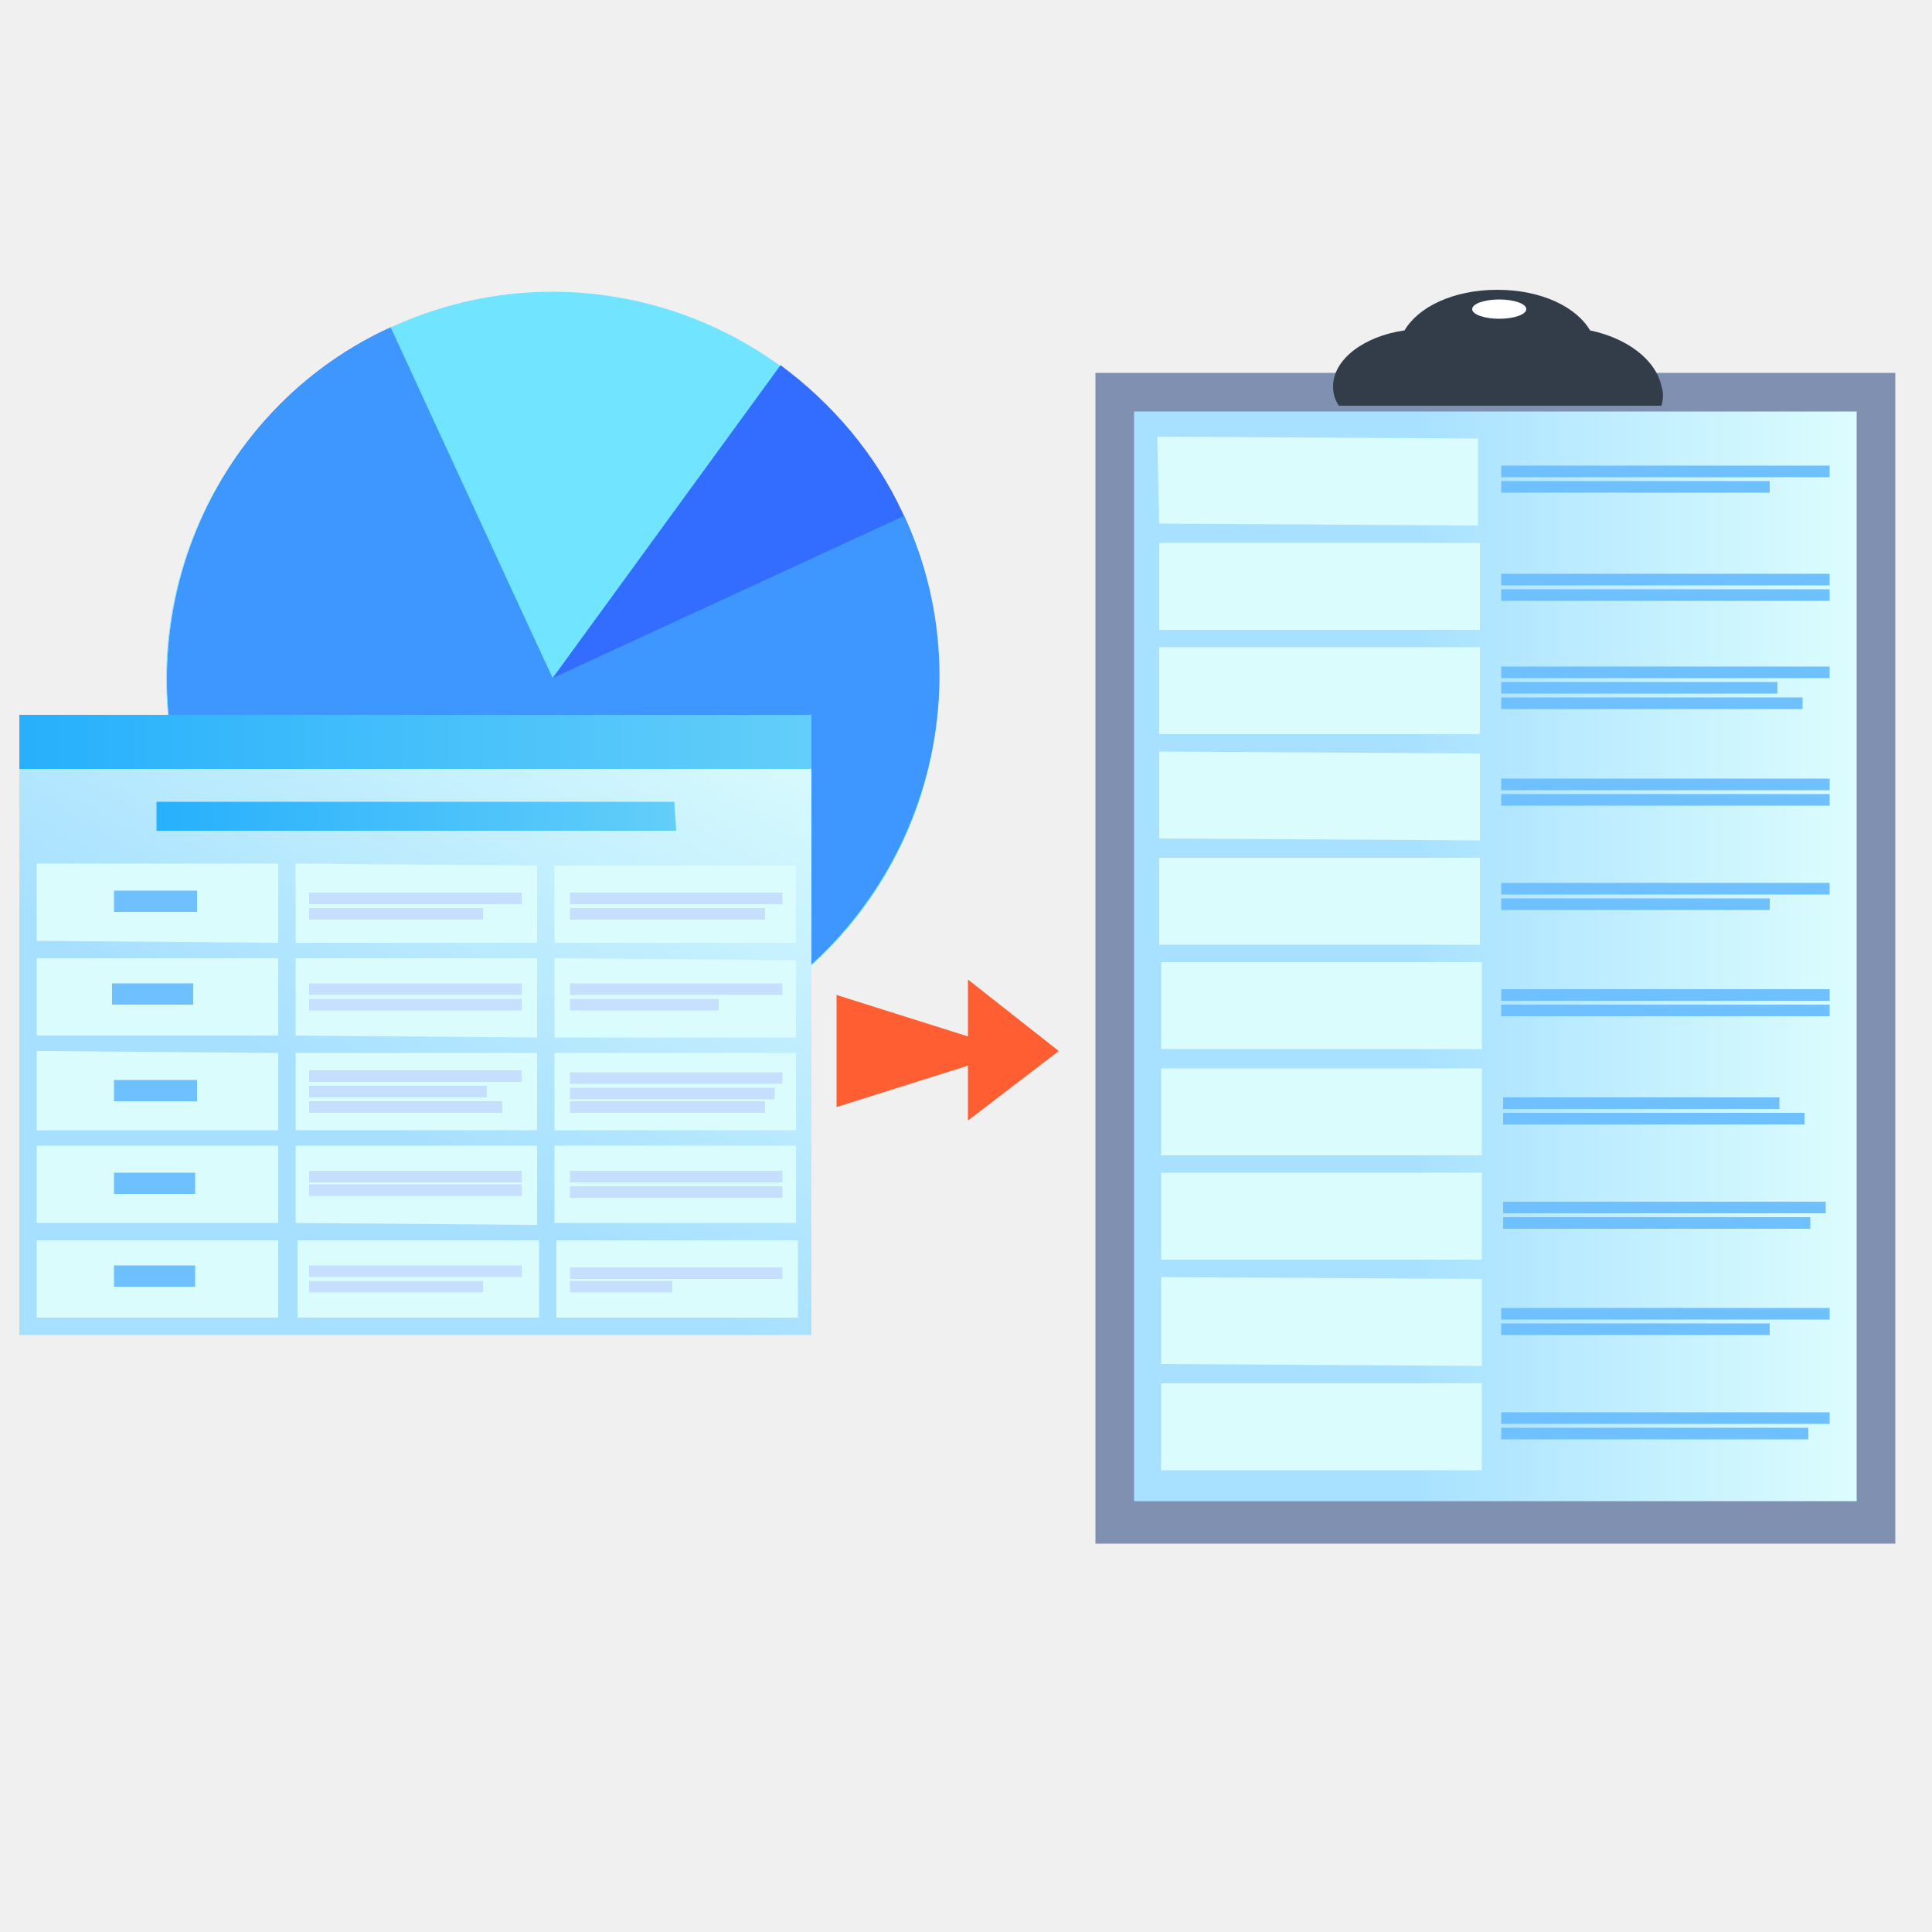
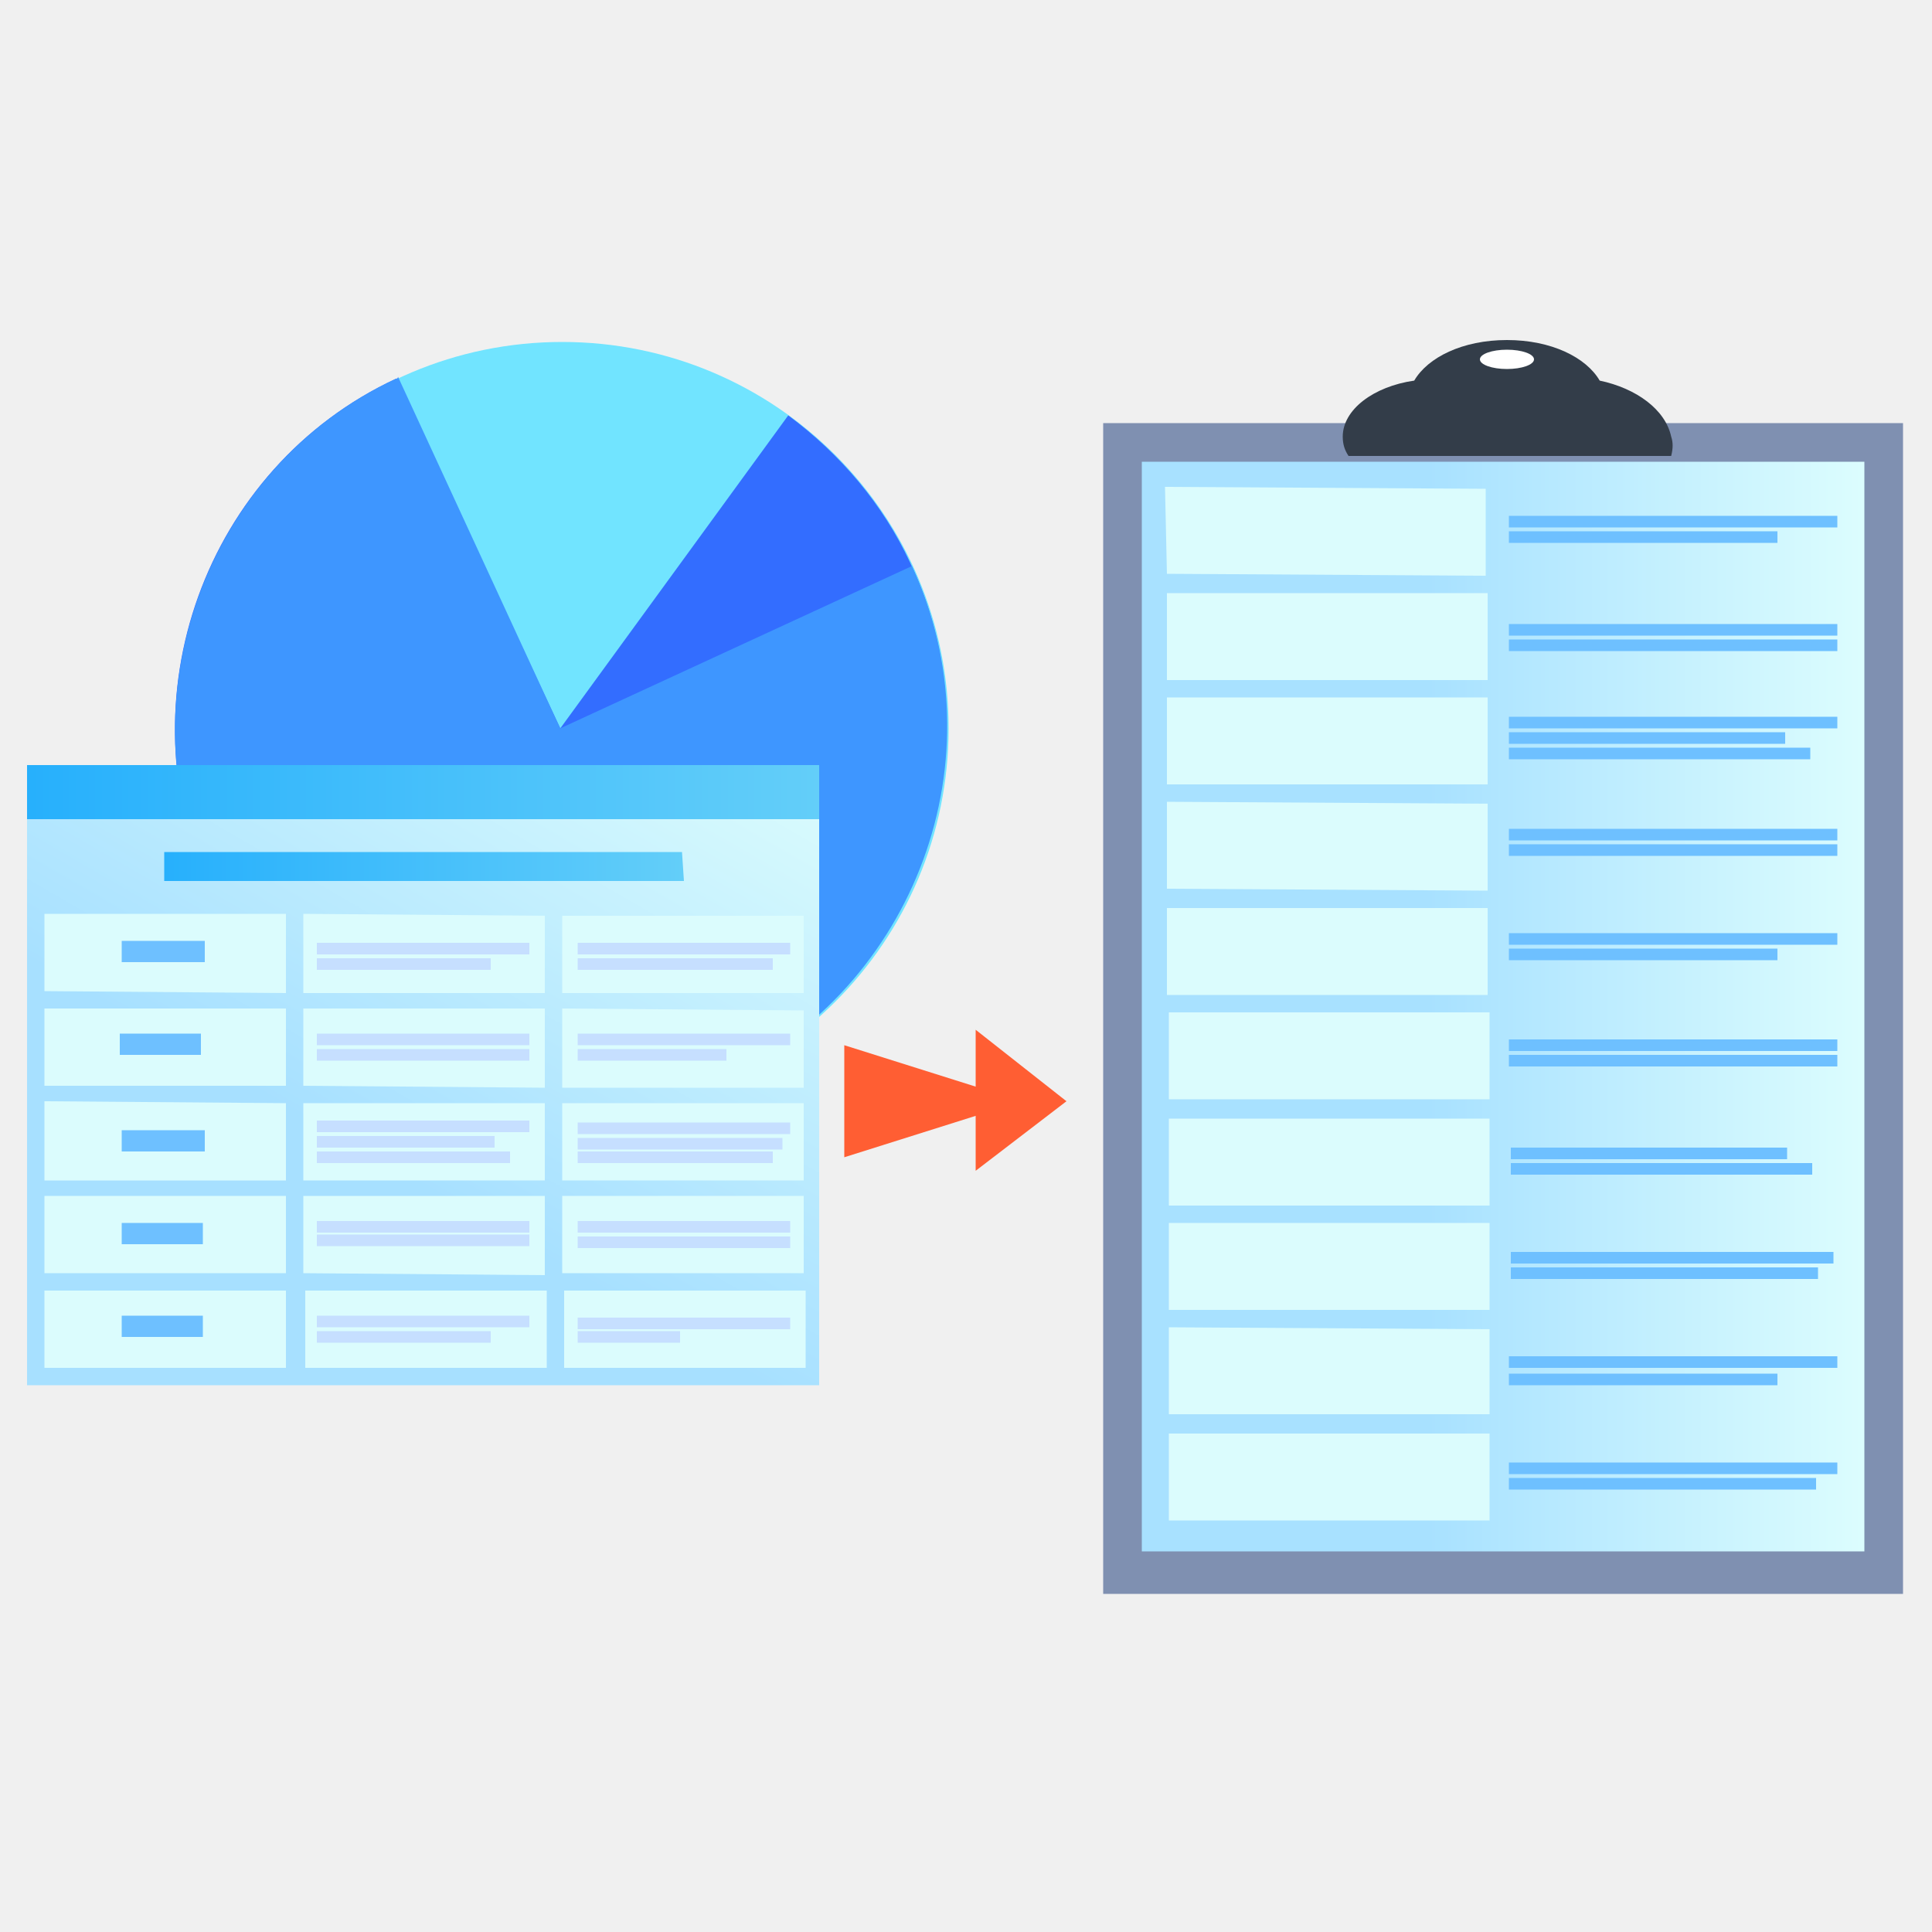
<svg xmlns="http://www.w3.org/2000/svg" version="1.1" id="Layer_1" x="0px" y="0px" viewBox="0 0 100 100" style="enable-background:new 0 0 100 100;" xml:space="preserve">
  <style type="text/css">
	.st0{fill:#71E4FF;}
	.st1{fill:#336DFF;}
	.st2{fill:#3E96FF;}
	.st3{fill:#7F90B1;}
	.st4{fill:url(#SVGID_1_);}
	.st5{fill:#DBFCFD;}
	.st6{fill:#6EC0FF;}
	.st7{fill:#FF5E33;}
- 	.st8{fill:url(#SVGID_00000003795710180917922410000008496113406445129645_);}
- 	.st9{fill:url(#SVGID_00000147906099375512063310000015646591059530375602_);}
- 	.st10{fill:url(#SVGID_00000018928949782243735650000004785102707176640162_);}
+ 	.st8{fill:url(#SVGID_00000001631371936328352620000010493392905248278666_);}
+ 	.st9{fill:url(#SVGID_00000037659104198675270250000014372115804886672019_);}
+ 	.st10{fill:url(#SVGID_00000106835406998782244820000002285290089740087464_);}
	.st11{fill:#C6DFFF;}
	.st12{fill:#333D49;}
	.st13{fill:#FFFFFF;}
</style>
-   <ellipse transform="matrix(0.905 -0.4253 0.4253 0.905 -12.2031 15.5028)" class="st0" cx="28.6" cy="35.1" rx="20" ry="20" />
-   <path class="st1" d="M28.6,35.1l11.8-16.2c2.7,2,4.9,4.6,6.3,7.6c4.7,9.9,0.3,21.9-9.6,26.6s-22,0.3-26.6-9.6S10.2,21.6,20.1,17  L28.6,35.1z" />
-   <path class="st2" d="M28.6,35.1l18.2-8.4c4.6,9.9,0.2,21.8-9.7,26.5c-9.9,4.7-22,0.3-26.6-9.6S10.2,21.6,20.1,17c0,0,0.1,0,0.1-0.1  L28.6,35.1z" />
-   <rect x="56.7" y="19.3" class="st3" width="41.4" height="60.6" />
-   <linearGradient id="SVGID_1_" gradientUnits="userSpaceOnUse" x1="58.68" y1="52.5" x2="96.07" y2="52.5" gradientTransform="matrix(1 0 0 -1 0 102)">
-     <stop offset="0.394" style="stop-color:#A8E1FF" />
-     <stop offset="1" style="stop-color:#DCFDFE" />
-   </linearGradient>
-   <rect x="58.7" y="21.3" class="st4" width="37.4" height="56.4" />
  <g>
-     <polygon class="st5" points="76.5,27.2 60,27.1 59.9,22.6 76.5,22.7  " />
-     <polygon class="st5" points="76.6,32.6 60,32.6 60,28.1 76.6,28.1  " />
-     <polygon class="st5" points="76.6,38 60,38 60,33.5 76.6,33.5  " />
-     <polygon class="st5" points="76.6,43.5 60,43.4 60,38.9 76.6,39  " />
-     <polygon class="st5" points="76.6,48.9 60,48.9 60,44.4 76.6,44.4  " />
-     <polygon class="st5" points="76.7,54.3 60.1,54.3 60.1,49.8 76.7,49.8  " />
+     <ellipse class="st0" cx="29.1" cy="37.7" rx="20" ry="20" />
+     <path class="st1" d="M29,37.7l11.8-16.2c2.7,2,4.9,4.6,6.3,7.6c4.7,9.9,0.3,21.9-9.6,26.6s-22,0.3-26.6-9.6s-0.3-21.9,9.6-26.5   L29,37.7z" />
+     <path class="st2" d="M29,37.7l18.2-8.4c4.6,9.9,0.2,21.8-9.7,26.5s-22,0.3-26.6-9.6s-0.3-22,9.6-26.6c0,0,0.1,0,0.1-0.1L29,37.7z" />
+     <rect x="57.1" y="21.9" class="st3" width="41.4" height="60.6" />
+     <linearGradient id="SVGID_1_" gradientUnits="userSpaceOnUse" x1="59.15" y1="1030.05" x2="96.55" y2="1030.05" gradientTransform="matrix(1 0 0 1 0 -978)">
+       <stop offset="0.394" style="stop-color:#A8E1FF" />
+       <stop offset="1" style="stop-color:#DCFDFE" />
+     </linearGradient>
+     <rect x="59.1" y="23.9" class="st4" width="37.4" height="56.4" />
+     <g>
+       <polygon class="st5" points="76.9,29.8 60.4,29.7 60.3,25.2 76.9,25.3   " />
+       <polygon class="st5" points="77,35.2 60.4,35.2 60.4,30.7 77,30.7   " />
+       <polygon class="st5" points="77,40.6 60.4,40.6 60.4,36.1 77,36.1   " />
+       <polygon class="st5" points="77,46.1 60.4,46 60.4,41.5 77,41.6   " />
+       <polygon class="st5" points="77,51.5 60.4,51.5 60.4,47 77,47   " />
+       <polygon class="st5" points="77.1,56.9 60.5,56.9 60.5,52.4 77.1,52.4   " />
+     </g>
+     <polygon class="st5" points="77.1,62.4 60.5,62.4 60.5,57.9 77.1,57.9  " />
+     <polygon class="st5" points="77.1,67.8 60.5,67.8 60.5,63.3 77.1,63.3  " />
+     <polygon class="st5" points="77.1,73.2 60.5,73.2 60.5,68.7 77.1,68.8  " />
+     <polygon class="st5" points="77.1,78.7 60.5,78.7 60.5,74.2 77.1,74.2  " />
+     <rect x="78.1" y="26.7" class="st6" width="17" height="0.6" />
+     <rect x="78.1" y="27.5" class="st6" width="13.9" height="0.6" />
+     <rect x="78.1" y="32.3" class="st6" width="17" height="0.6" />
+     <rect x="78.1" y="33.1" class="st6" width="17" height="0.6" />
+     <rect x="78.1" y="37.1" class="st6" width="17" height="0.6" />
+     <rect x="78.1" y="37.9" class="st6" width="14.3" height="0.6" />
+     <rect x="78.1" y="42.9" class="st6" width="17" height="0.6" />
+     <rect x="78.1" y="43.7" class="st6" width="17" height="0.6" />
+     <rect x="78.1" y="38.7" class="st6" width="15.6" height="0.6" />
+     <rect x="78.1" y="48.3" class="st6" width="17" height="0.6" />
+     <rect x="78.1" y="49.1" class="st6" width="13.9" height="0.6" />
+     <rect x="78.1" y="53.8" class="st6" width="17" height="0.6" />
+     <rect x="78.1" y="54.6" class="st6" width="17" height="0.6" />
+     <rect x="78.2" y="59.4" class="st6" width="14.3" height="0.6" />
+     <rect x="78.2" y="60.2" class="st6" width="15.6" height="0.6" />
+     <rect x="78.2" y="64.8" class="st6" width="16.7" height="0.6" />
+     <rect x="78.2" y="65.6" class="st6" width="15.9" height="0.6" />
+     <rect x="78.1" y="70.2" class="st6" width="17" height="0.6" />
+     <rect x="78.1" y="71.1" class="st6" width="13.9" height="0.6" />
+     <rect x="78.1" y="75.7" class="st6" width="17" height="0.6" />
+     <rect x="78.1" y="76.5" class="st6" width="15.9" height="0.6" />
+     <g>
+       <polygon class="st7" points="43.7,59.9 43.7,54.1 52.9,57   " />
+       <polygon class="st7" points="50.5,60.6 50.5,53.3 55.2,57   " />
+     </g>
+     <g>
+       <linearGradient id="SVGID_00000077310264786266083550000007465252072959465909_" gradientUnits="userSpaceOnUse" x1="9.897" y1="1054.527" x2="34.003" y2="1012.773" gradientTransform="matrix(1 0 0 1 0 -978)">
+         <stop offset="0.394" style="stop-color:#A7E0FF" />
+         <stop offset="1" style="stop-color:#DBFCFD" />
+       </linearGradient>
+       <rect x="1.4" y="39.7" style="fill:url(#SVGID_00000077310264786266083550000007465252072959465909_);" width="41" height="32" />
+       <linearGradient id="SVGID_00000046327085561179394430000009007297255630442686_" gradientUnits="userSpaceOnUse" x1="1.45" y1="1018.95" x2="42.45" y2="1018.95" gradientTransform="matrix(1 0 0 1 0 -978)">
+         <stop offset="1.978731e-03" style="stop-color:#27B0FC" />
+         <stop offset="1" style="stop-color:#63CEF9" />
+       </linearGradient>
+       <polygon style="fill:url(#SVGID_00000046327085561179394430000009007297255630442686_);" points="42.4,42.4 1.4,42.4 1.4,39.6     42.4,39.6   " />
+       <polygon class="st5" points="14.8,51.4 2.3,51.3 2.3,47.3 14.8,47.3   " />
+       <polygon class="st5" points="14.8,56.2 2.3,56.2 2.3,52.2 14.8,52.2   " />
+       <polygon class="st5" points="14.8,61.1 2.3,61.1 2.3,57 14.8,57.1   " />
+       <polygon class="st5" points="14.8,65.9 2.3,65.9 2.3,61.9 14.8,61.9   " />
+       <rect x="2.3" y="66.8" class="st5" width="12.5" height="4" />
+       <polygon class="st5" points="28.2,51.4 15.7,51.4 15.7,47.3 28.2,47.4   " />
+       <polygon class="st5" points="28.2,56.3 15.7,56.2 15.7,52.2 28.2,52.2   " />
+       <polygon class="st5" points="28.2,61.1 15.7,61.1 15.7,57.1 28.2,57.1   " />
+       <polygon class="st5" points="28.2,66 15.7,65.9 15.7,61.9 28.2,61.9   " />
+       <rect x="15.8" y="66.8" class="st5" width="12.5" height="4" />
+       <polygon class="st5" points="41.6,51.4 29.1,51.4 29.1,47.4 41.6,47.4   " />
+       <polygon class="st5" points="41.6,56.3 29.1,56.3 29.1,52.2 41.6,52.3   " />
+       <polygon class="st5" points="41.6,61.1 29.1,61.1 29.1,57.1 41.6,57.1   " />
+       <rect x="29.1" y="61.9" class="st5" width="12.5" height="4" />
+       <rect x="29.2" y="66.8" class="st5" width="12.5" height="4" />
+       <linearGradient id="SVGID_00000062902329279942399170000010772164171579016377_" gradientUnits="userSpaceOnUse" x1="8.5" y1="1022.8" x2="35.4" y2="1022.8" gradientTransform="matrix(1 0 0 1 0 -978)">
+         <stop offset="1.978731e-03" style="stop-color:#27B0FC" />
+         <stop offset="1" style="stop-color:#63CEF9" />
+       </linearGradient>
+       <polygon style="fill:url(#SVGID_00000062902329279942399170000010772164171579016377_);" points="35.4,45.6 8.5,45.6 8.5,44.1     35.3,44.1   " />
+       <rect x="6.3" y="48.7" class="st6" width="4.3" height="1.1" />
+       <rect x="6.2" y="53.5" class="st6" width="4.2" height="1.1" />
+       <rect x="6.3" y="58.5" class="st6" width="4.3" height="1.1" />
+       <rect x="6.3" y="63.3" class="st6" width="4.2" height="1.1" />
+       <rect x="6.3" y="68.1" class="st6" width="4.2" height="1.1" />
+       <rect x="16.4" y="48.8" class="st11" width="11" height="0.6" />
+       <rect x="16.4" y="49.6" class="st11" width="9" height="0.6" />
+       <rect x="16.4" y="53.5" class="st11" width="11" height="0.6" />
+       <rect x="16.4" y="54.3" class="st11" width="11" height="0.6" />
+       <rect x="16.4" y="58" class="st11" width="11" height="0.6" />
+       <rect x="16.4" y="58.8" class="st11" width="9.2" height="0.6" />
+       <rect x="16.4" y="63.2" class="st11" width="11" height="0.6" />
+       <rect x="16.4" y="63.9" class="st11" width="11" height="0.6" />
+       <rect x="16.4" y="59.6" class="st11" width="10" height="0.6" />
+       <rect x="16.4" y="68.1" class="st11" width="11" height="0.6" />
+       <rect x="16.4" y="68.9" class="st11" width="9" height="0.6" />
+       <rect x="29.9" y="48.8" class="st11" width="11" height="0.6" />
+       <rect x="29.9" y="49.6" class="st11" width="10.1" height="0.6" />
+       <rect x="29.9" y="53.5" class="st11" width="11" height="0.6" />
+       <rect x="29.9" y="54.3" class="st11" width="7.7" height="0.6" />
+       <rect x="29.9" y="58.1" class="st11" width="11" height="0.6" />
+       <rect x="29.9" y="58.9" class="st11" width="10.6" height="0.6" />
+       <rect x="29.9" y="63.2" class="st11" width="11" height="0.6" />
+       <rect x="29.9" y="64" class="st11" width="11" height="0.6" />
+       <rect x="29.9" y="59.6" class="st11" width="10.1" height="0.6" />
+       <rect x="29.9" y="68.2" class="st11" width="11" height="0.6" />
+       <rect x="29.9" y="68.9" class="st11" width="5.3" height="0.6" />
+     </g>
+     <path class="st12" d="M69.8,23.6c-0.2-0.3-0.3-0.6-0.3-1c0-1.4,1.6-2.6,3.7-2.9l0,0c0.7-1.2,2.5-2.1,4.8-2.1s4.1,0.9,4.8,2.1l0,0   c1.9,0.4,3.4,1.5,3.7,2.9c0.1,0.3,0.1,0.6,0,1" />
+     <ellipse class="st13" cx="78" cy="18.6" rx="1.4" ry="0.5" />
  </g>
-   <polygon class="st5" points="76.7,59.8 60.1,59.8 60.1,55.3 76.7,55.3 " />
-   <polygon class="st5" points="76.7,65.2 60.1,65.2 60.1,60.7 76.7,60.7 " />
-   <polygon class="st5" points="76.7,70.7 60.1,70.6 60.1,66.1 76.7,66.2 " />
-   <polygon class="st5" points="76.7,76.1 60.1,76.1 60.1,71.6 76.7,71.6 " />
-   <rect x="77.7" y="24.1" class="st6" width="17" height="0.6" />
-   <rect x="77.7" y="24.9" class="st6" width="13.9" height="0.6" />
-   <rect x="77.7" y="29.7" class="st6" width="17" height="0.6" />
-   <rect x="77.7" y="30.5" class="st6" width="17" height="0.6" />
-   <rect x="77.7" y="34.5" class="st6" width="17" height="0.6" />
-   <rect x="77.7" y="35.3" class="st6" width="14.3" height="0.6" />
-   <rect x="77.7" y="40.3" class="st6" width="17" height="0.6" />
-   <rect x="77.7" y="41.1" class="st6" width="17" height="0.6" />
-   <rect x="77.7" y="36.1" class="st6" width="15.6" height="0.6" />
-   <rect x="77.7" y="45.7" class="st6" width="17" height="0.6" />
-   <rect x="77.7" y="46.5" class="st6" width="13.9" height="0.6" />
-   <rect x="77.7" y="51.2" class="st6" width="17" height="0.6" />
-   <rect x="77.7" y="52" class="st6" width="17" height="0.6" />
-   <rect x="77.8" y="56.8" class="st6" width="14.3" height="0.6" />
-   <rect x="77.8" y="57.6" class="st6" width="15.6" height="0.6" />
-   <rect x="77.8" y="62.2" class="st6" width="16.7" height="0.6" />
-   <rect x="77.8" y="63" class="st6" width="15.9" height="0.6" />
-   <rect x="77.7" y="67.7" class="st6" width="17" height="0.6" />
-   <rect x="77.7" y="68.5" class="st6" width="13.9" height="0.6" />
-   <rect x="77.7" y="73.1" class="st6" width="17" height="0.6" />
-   <rect x="77.7" y="73.9" class="st6" width="15.9" height="0.6" />
-   <g>
-     <polygon class="st7" points="43.3,57.3 43.3,51.5 52.5,54.4  " />
-     <polygon class="st7" points="50.1,58 50.1,50.7 54.8,54.4  " />
-   </g>
-   <g>
-     <linearGradient id="SVGID_00000138536332959005580050000000926028733633851800_" gradientUnits="userSpaceOnUse" x1="9.438" y1="28.008" x2="33.562" y2="69.792" gradientTransform="matrix(1 0 0 -1 0 102)">
-       <stop offset="0.394" style="stop-color:#A7E0FF" />
-       <stop offset="1" style="stop-color:#DBFCFD" />
-     </linearGradient>
-     <rect x="1" y="37.1" style="fill:url(#SVGID_00000138536332959005580050000000926028733633851800_);" width="41" height="32" />
-     <linearGradient id="SVGID_00000006672668997770839400000003502658802996953017_" gradientUnits="userSpaceOnUse" x1="1" y1="63.61" x2="42" y2="63.61" gradientTransform="matrix(1 0 0 -1 0 102)">
-       <stop offset="1.978731e-03" style="stop-color:#27B0FC" />
-       <stop offset="1" style="stop-color:#63CEF9" />
-     </linearGradient>
-     <polygon style="fill:url(#SVGID_00000006672668997770839400000003502658802996953017_);" points="42,39.8 1,39.8 1,37 42,37  " />
-     <polygon class="st5" points="14.4,48.8 1.9,48.7 1.9,44.7 14.4,44.7  " />
-     <polygon class="st5" points="14.4,53.6 1.9,53.6 1.9,49.6 14.4,49.6  " />
-     <polygon class="st5" points="14.4,58.5 1.9,58.5 1.9,54.4 14.4,54.5  " />
-     <polygon class="st5" points="14.4,63.3 1.9,63.3 1.9,59.3 14.4,59.3  " />
-     <rect x="1.9" y="64.2" class="st5" width="12.5" height="4" />
-     <polygon class="st5" points="27.8,48.8 15.3,48.8 15.3,44.7 27.8,44.8  " />
-     <polygon class="st5" points="27.8,53.7 15.3,53.6 15.3,49.6 27.8,49.6  " />
-     <polygon class="st5" points="27.8,58.5 15.3,58.5 15.3,54.5 27.8,54.5  " />
-     <polygon class="st5" points="27.8,63.4 15.3,63.3 15.3,59.3 27.8,59.3  " />
-     <rect x="15.4" y="64.2" class="st5" width="12.5" height="4" />
-     <polygon class="st5" points="41.2,48.8 28.7,48.8 28.7,44.8 41.2,44.8  " />
-     <polygon class="st5" points="41.2,53.7 28.7,53.7 28.7,49.6 41.2,49.7  " />
-     <polygon class="st5" points="41.2,58.5 28.7,58.5 28.7,54.5 41.2,54.5  " />
-     <rect x="28.7" y="59.3" class="st5" width="12.5" height="4" />
-     <rect x="28.8" y="64.2" class="st5" width="12.5" height="4" />
-     <linearGradient id="SVGID_00000084524223094748901070000012437268152211965583_" gradientUnits="userSpaceOnUse" x1="8.05" y1="59.765" x2="34.95" y2="59.765" gradientTransform="matrix(1 0 0 -1 0 102)">
-       <stop offset="1.978731e-03" style="stop-color:#27B0FC" />
-       <stop offset="1" style="stop-color:#63CEF9" />
-     </linearGradient>
-     <polygon style="fill:url(#SVGID_00000084524223094748901070000012437268152211965583_);" points="35,43 8.1,43 8.1,41.5 34.9,41.5     " />
-     <rect x="5.9" y="46.1" class="st6" width="4.3" height="1.1" />
-     <rect x="5.8" y="50.9" class="st6" width="4.2" height="1.1" />
-     <rect x="5.9" y="55.9" class="st6" width="4.3" height="1.1" />
-     <rect x="5.9" y="60.7" class="st6" width="4.2" height="1.1" />
-     <rect x="5.9" y="65.5" class="st6" width="4.2" height="1.1" />
-     <rect x="16" y="46.2" class="st11" width="11" height="0.6" />
-     <rect x="16" y="47" class="st11" width="9" height="0.6" />
-     <rect x="16" y="50.9" class="st11" width="11" height="0.6" />
-     <rect x="16" y="51.7" class="st11" width="11" height="0.6" />
-     <rect x="16" y="55.4" class="st11" width="11" height="0.6" />
-     <rect x="16" y="56.2" class="st11" width="9.2" height="0.6" />
-     <rect x="16" y="60.6" class="st11" width="11" height="0.6" />
-     <rect x="16" y="61.3" class="st11" width="11" height="0.6" />
-     <rect x="16" y="57" class="st11" width="10" height="0.6" />
-     <rect x="16" y="65.5" class="st11" width="11" height="0.6" />
-     <rect x="16" y="66.3" class="st11" width="9" height="0.6" />
-     <rect x="29.5" y="46.2" class="st11" width="11" height="0.6" />
-     <rect x="29.5" y="47" class="st11" width="10.1" height="0.6" />
-     <rect x="29.5" y="50.9" class="st11" width="11" height="0.6" />
-     <rect x="29.5" y="51.7" class="st11" width="7.7" height="0.6" />
-     <rect x="29.5" y="55.5" class="st11" width="11" height="0.6" />
-     <rect x="29.5" y="56.3" class="st11" width="10.6" height="0.6" />
-     <rect x="29.5" y="60.6" class="st11" width="11" height="0.6" />
-     <rect x="29.5" y="61.4" class="st11" width="11" height="0.6" />
-     <rect x="29.5" y="57" class="st11" width="10.1" height="0.6" />
-     <rect x="29.5" y="65.6" class="st11" width="11" height="0.6" />
-     <rect x="29.5" y="66.3" class="st11" width="5.3" height="0.6" />
-   </g>
-   <path class="st12" d="M69.3,21c-0.2-0.3-0.3-0.6-0.3-1c0-1.4,1.6-2.6,3.7-2.9v0c0.7-1.2,2.5-2.1,4.8-2.1s4.1,0.9,4.8,2.1v0  c1.9,0.4,3.4,1.5,3.7,2.9c0.1,0.3,0.1,0.6,0,1" />
-   <ellipse class="st13" cx="77.6" cy="16" rx="1.4" ry="0.5" />
</svg>
